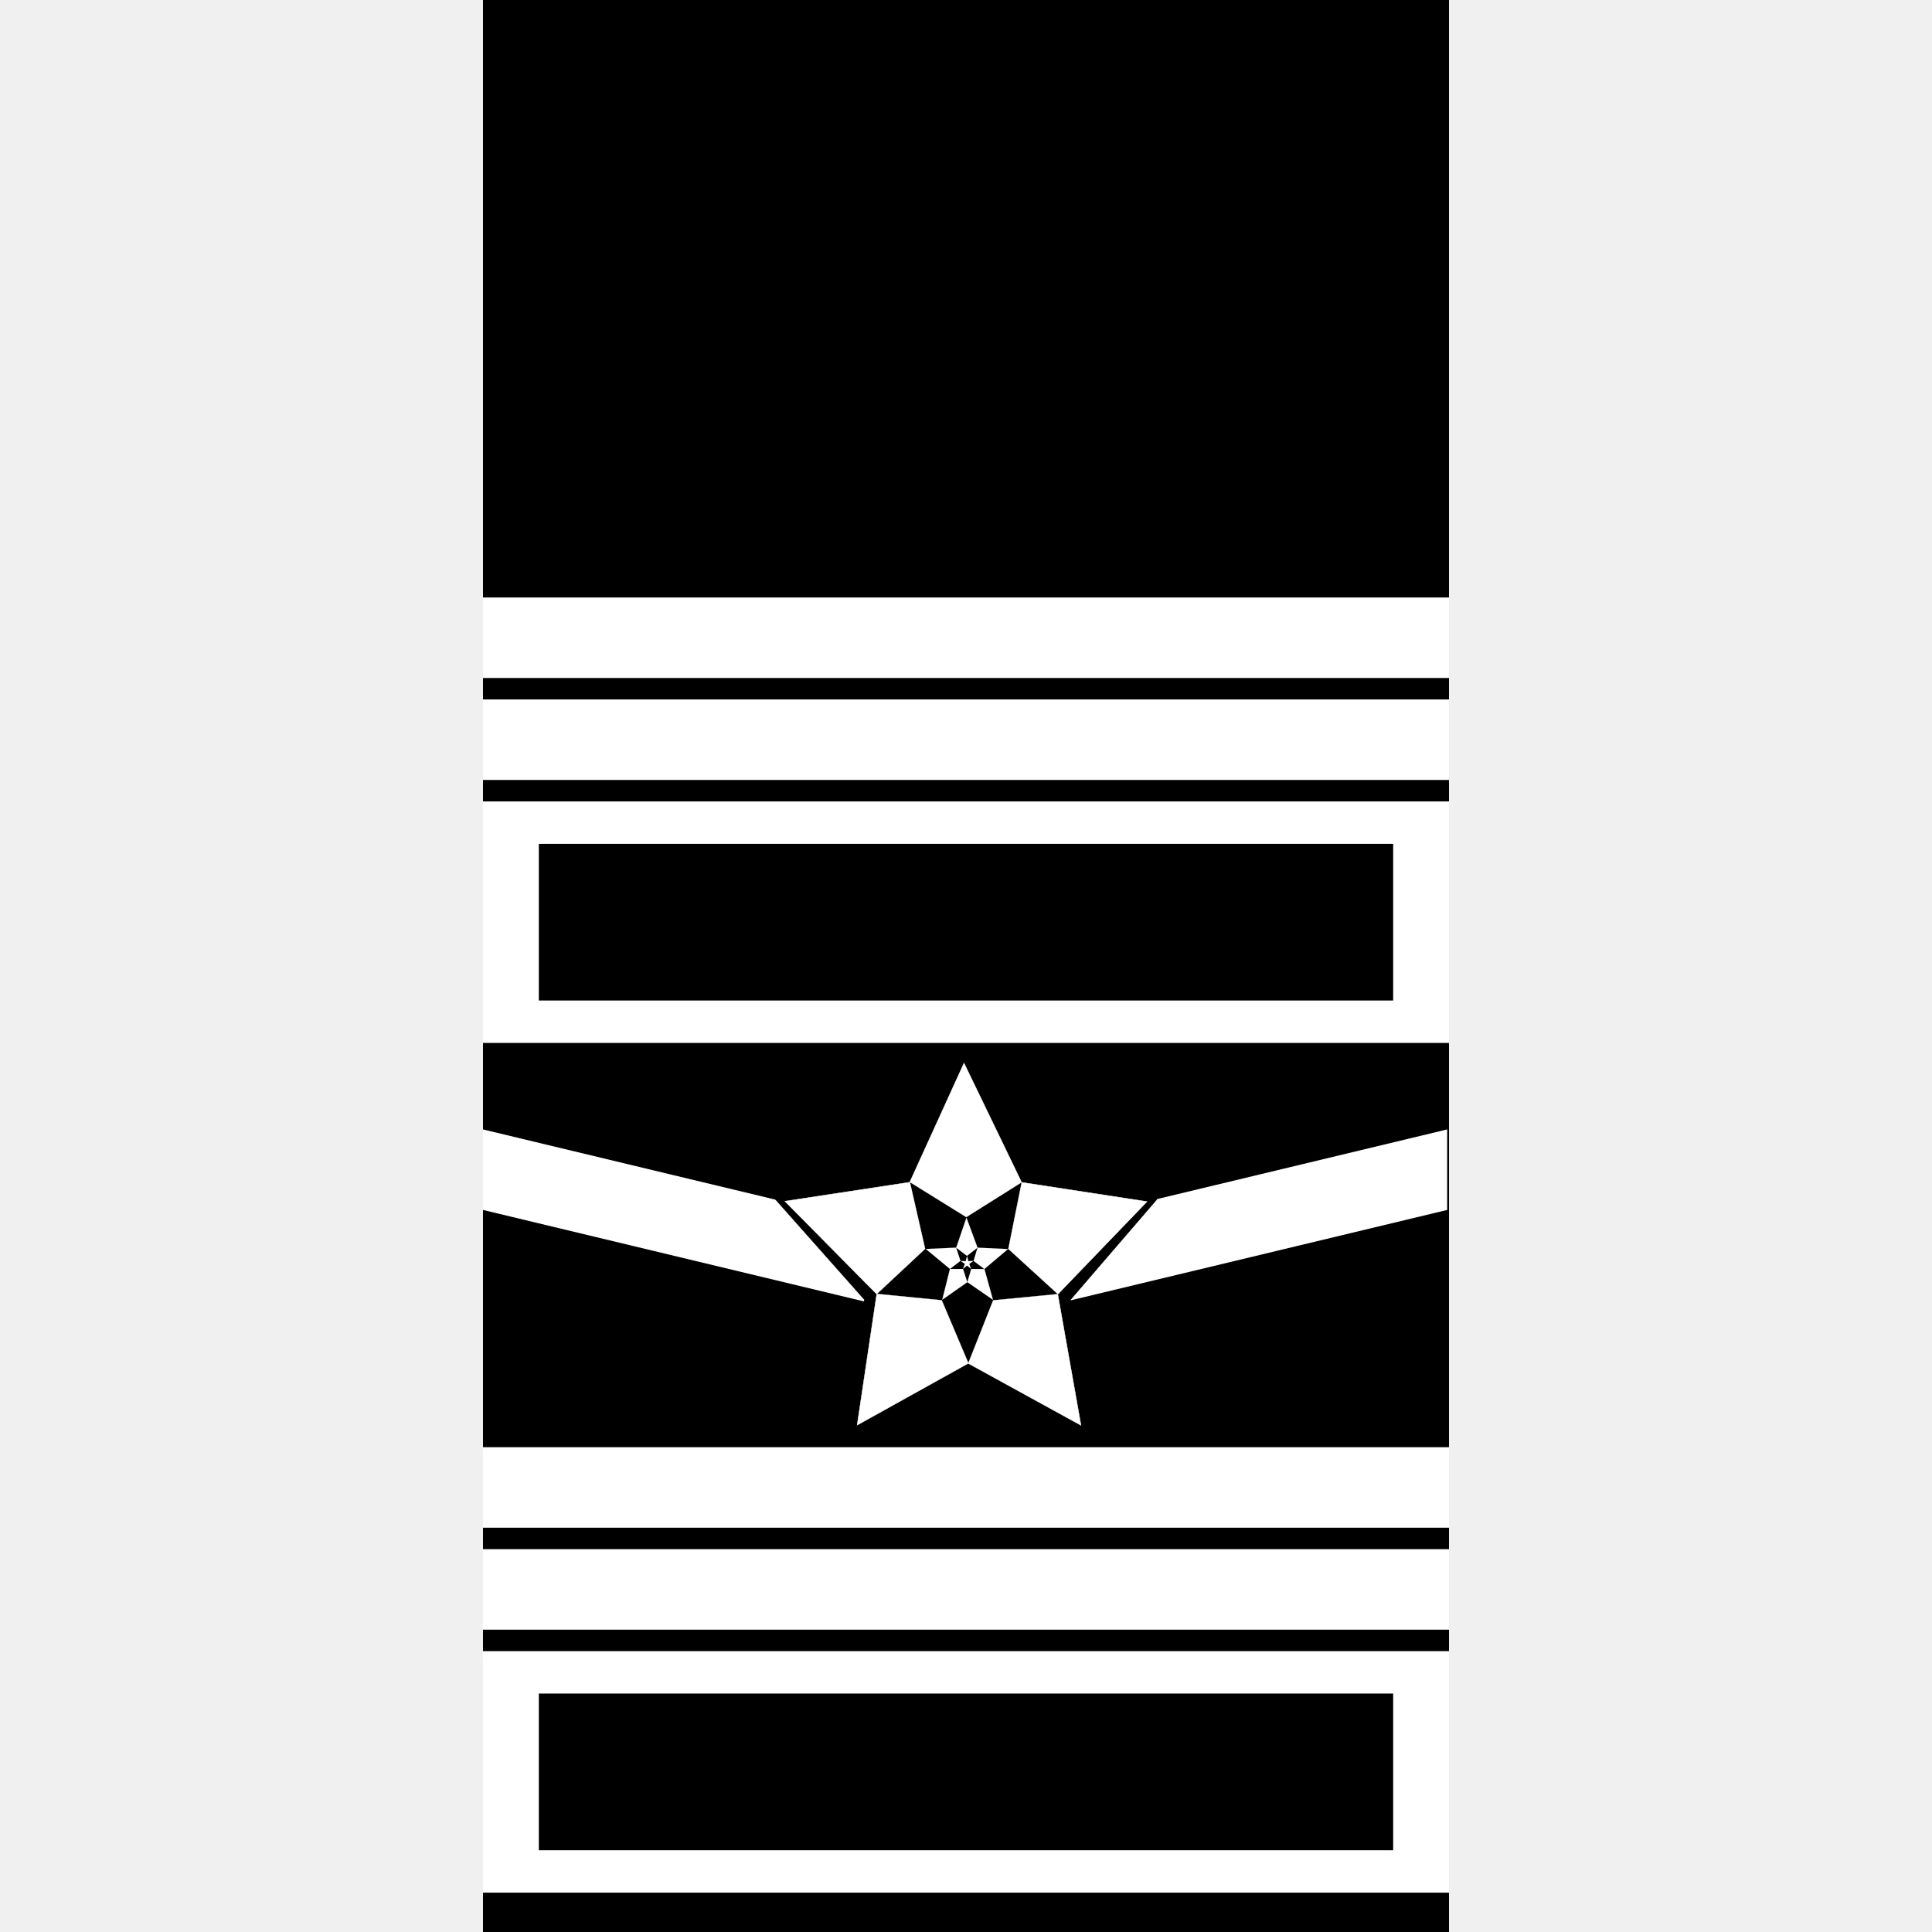
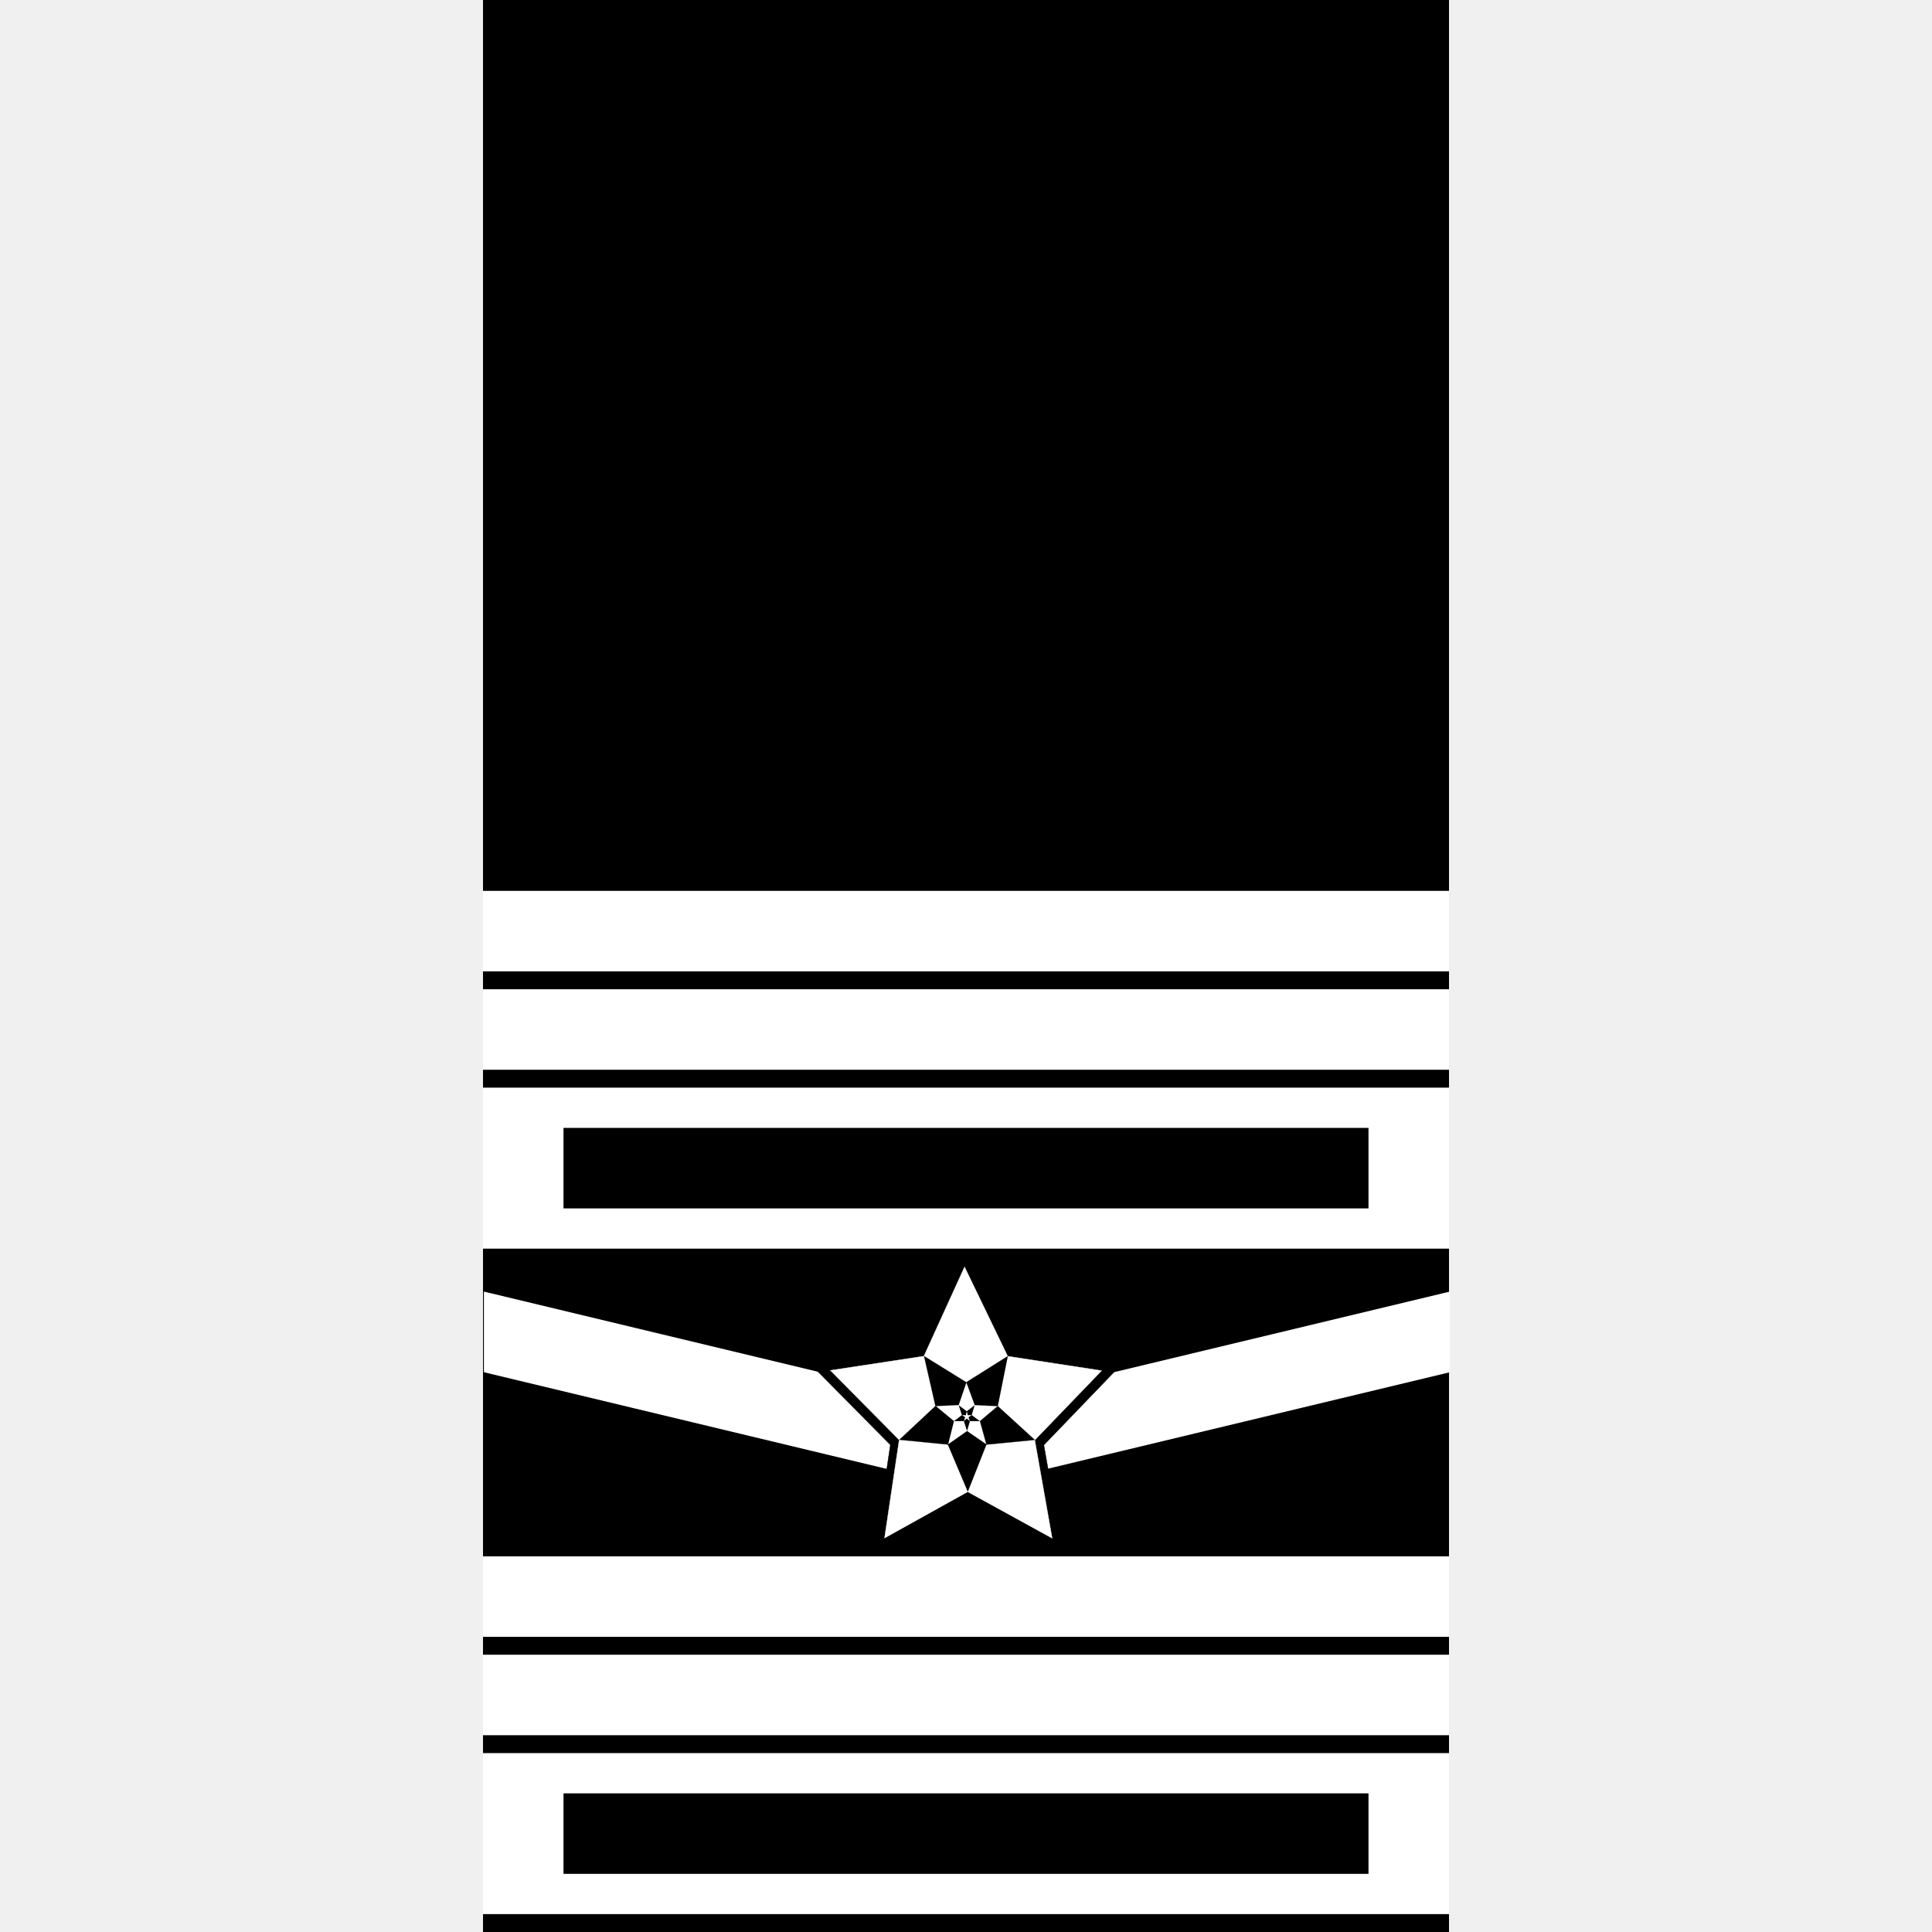
<svg xmlns="http://www.w3.org/2000/svg" width="1080" height="1080" viewBox="0 0 1080 1080" version="1.1" id="svg1" xml:space="preserve">
  <defs id="defs1" />
  <g id="layer1" style="display:inline">
    <rect style="display:inline;fill:#000000;stroke:#000000;stroke-width:1.211" id="rect4" width="538.789" height="1078.789" x="270.605" y="0.605" />
  </g>
  <g id="layer2">
-     <g id="g2" transform="translate(-5.543232e-6,450.5)">
-       <g id="layer2-0">
-         <rect style="fill:#ffffff;stroke:#ffffff;stroke-width:1.57" id="rect1" width="538.43" height="133.43" x="270.785" y="473.285" />
-         <rect style="fill:#000000;stroke:#ffffff;stroke-width:1.207" id="rect1-9" width="478.793" height="88.793" x="300.604" y="495.604" />
+     <g id="g1" transform="translate(-6.7353249e-6,485)">
+       <g id="layer2-5">
+         <rect style="fill:#ffffff;stroke:#ffffff;stroke-width:1.28" id="rect1" width="538.72" height="88.72" x="270.64" y="495.64" />
+         <rect style="fill:#000000;stroke:#000000;stroke-width:0.825" id="rect1-9" width="449.175" height="44.175" x="315.412" y="517.912" />
      </g>
    </g>
-     <g id="g3" transform="translate(0,348.5)">
-       <g id="layer2-9">
-         <rect style="fill:#ffffff;stroke:#ffffff;stroke-width:0.903" id="rect1-3" width="539.097" height="44.097" x="270.451" y="517.951" />
+     <g id="g2" transform="translate(8.4638596e-6,407.5)">
+       <g id="layer2-1">
+         <rect style="fill:#ffffff;stroke:#ffffff;stroke-width:0.903" id="rect1-8" width="539.097" height="44.097" x="270.451" y="517.951" />
      </g>
    </g>
-     <g id="g3-3" transform="translate(8.4638596e-6,291.5)">
-       <g id="layer2-9-4">
-         <rect style="fill:#ffffff;stroke:#ffffff;stroke-width:0.903" id="rect1-3-5" width="539.097" height="44.097" x="270.451" y="517.951" />
+     <g id="g2-5" transform="translate(8.4638596e-6,352.5)">
+       <g id="layer2-1-6">
+         <rect style="fill:#ffffff;stroke:#ffffff;stroke-width:0.903" id="rect1-8-5" width="539.097" height="44.097" x="270.451" y="517.951" />
      </g>
    </g>
-     <g id="g1" transform="rotate(180,539.7455,613.0931)">
-       <g id="layer2-87" transform="rotate(180,539.9955,539.9141)">
-         <rect style="fill:#ffffff;stroke:#ffffff;stroke-width:0.649" id="rect1-4" width="277.014" height="44.36" x="278.511" y="420.383" transform="matrix(0.9723699,0.2334454,0,1,0,0)" />
-         <rect style="fill:#ffffff;stroke:#ffffff;stroke-width:0.649" id="rect1-0" width="277.014" height="44.36" x="-832.168" y="679.666" transform="matrix(-0.9723699,0.2334454,0,1,0,0)" />
+     <g id="g4" transform="matrix(1.001855,0,0,-0.9999932,-0.5022375,1316.996)">
+       <g id="layer2-2" transform="rotate(180,539.9955,539.9141)">
+         <rect style="fill:#ffffff;stroke:#ffffff;stroke-width:0.65" id="rect1-80" width="277.046" height="44.43" x="278.525" y="420.114" transform="matrix(0.9722883,0.233785,0,1,0,0)" />
+         <rect style="fill:#ffffff;stroke:#ffffff;stroke-width:0.65" id="rect1-0" width="277.046" height="44.43" x="-832.238" y="679.794" transform="matrix(-0.9722883,0.233785,0,1,0,0)" />
      </g>
    </g>
-     <g id="g4" transform="matrix(0.1924172,0,0,0.1924172,436.0657,591.5628)">
-       <g id="layer2-6">
-         <g id="layer3">
-           <path style="fill:#000000;stroke:#000000" id="path7-4-0-7-1" d="M 462,612 181.253,495.689 -90.276,632.143 -66.413,329.194 -280.095,113.121 15.4,42.2 154.866,-227.794 313.629,31.323 613.506,80.53 416.132,311.594 Z" transform="matrix(1.240521,0.04880054,-0.0269722,1.303623,335.9148,274.9511)" />
-           <path style="fill:#ffffff;stroke:#ffffff" id="path7-4-0-7" d="M 462,612 180.567,476.897 -90.276,632.143 -48.753,322.735 -280.095,113.121 27,57 154.866,-227.794 303.138,46.929 613.506,80.53 398.048,306.439 Z" transform="matrix(1.176477,0.04628115,-0.02557975,1.236321,346.341,288.5232)" />
-           <path style="fill:#000000;stroke:#ffffff" id="path7-4-0" d="M 462,612 179.882,458.105 -90.276,632.143 -31.093,316.276 -280.095,113.121 38.6,71.8 154.866,-227.794 292.647,62.534 613.506,80.53 379.964,301.284 Z" transform="matrix(-0.5874895,-0.02311206,0.01277357,-0.6173992,640.8387,748.5219)" />
-           <path style="display:inline;fill:#ffffff;stroke:#ffffff" id="path7-4" d="M 462,612 179.196,439.313 -90.276,632.143 -13.432,309.817 -280.095,113.121 50.2,86.6 154.866,-227.794 282.156,78.14 613.506,80.53 361.88,296.129 Z" transform="matrix(0.266682,0.0104919,-0.00579838,0.2802733,498.861,525.4203)" />
-           <path style="display:inline;fill:#000000;stroke:#ffffff" id="path7" d="M 462,612 178.511,420.522 -90.276,632.143 4.228,303.359 -280.095,113.121 61.8,101.4 154.866,-227.794 271.665,93.746 613.506,80.53 343.796,290.974 Z" transform="matrix(-0.1120278,-0.00440564,0.00243579,-0.1176892,561.882,624.5138)" />
-           <path style="display:inline;fill:#ffffff;stroke:#ffffff" id="path8" d="M 814,878 205.745,527.743 -270.786,1043.08 -125.634,356.36 -763.005,62.4 -65.04,-11.76 17.574,-708.774 303.787,-67.887 992.217,-204.706 471.142,265.544 Z" transform="matrix(0.02109662,0.00332821,-0.00316182,0.02217077,540.5059,589.9683)" />
-         </g>
+     <g id="g3" transform="matrix(0.1441217,0,0,0.1441217,462.1767,706.1745)">
+       <g id="layer2-14">
+         <path style="fill:#000000;stroke:#000000" id="path7-4-0-7-4" d="M 462,612 180.567,476.897 -90.276,632.143 -48.753,322.735 -280.095,113.121 27,57 154.866,-227.794 303.138,46.929 613.506,80.53 398.048,306.439 Z" transform="matrix(1.331277,0.05237078,-0.02894552,1.398995,320.8617,255.4344)" />
+         <path style="fill:#ffffff;stroke:#ffffff" id="path7-4-0-7" d="M 462,612 180.567,476.897 -90.276,632.143 -48.753,322.735 -280.095,113.121 27,57 154.866,-227.794 303.138,46.929 613.506,80.53 398.048,306.439 Z" transform="matrix(1.176477,0.04628115,-0.02557975,1.236321,346.341,288.5232)" />
+         <path style="fill:#000000;stroke:#000000" id="path7-4-0" d="M 462,612 179.882,458.105 -90.276,632.143 -31.093,316.276 -280.095,113.121 38.6,71.8 154.866,-227.794 292.647,62.534 613.506,80.53 379.964,301.284 Z" transform="matrix(-0.5874895,-0.02311206,0.01277357,-0.6173992,640.8387,748.5219)" />
+         <path style="display:inline;fill:#ffffff;stroke:#ffffff" id="path7-4" d="M 462,612 179.196,439.313 -90.276,632.143 -13.432,309.817 -280.095,113.121 50.2,86.6 154.866,-227.794 282.156,78.14 613.506,80.53 361.88,296.129 Z" transform="matrix(0.266682,0.0104919,-0.00579838,0.2802733,498.861,525.4203)" />
+         <path style="display:inline;fill:#000000;stroke:#000000" id="path7" d="M 462,612 178.511,420.522 -90.276,632.143 4.228,303.359 -280.095,113.121 61.8,101.4 154.866,-227.794 271.665,93.746 613.506,80.53 343.796,290.974 Z" transform="matrix(-0.1120278,-0.00440564,0.00243579,-0.1176892,561.882,624.5138)" />
+         <path style="display:inline;fill:#ffffff;stroke:#ffffff" id="path8" d="M 814,878 205.745,527.743 -270.786,1043.08 -125.634,356.36 -763.005,62.4 -65.04,-11.76 17.574,-708.774 303.787,-67.887 992.217,-204.706 471.142,265.544 Z" transform="matrix(0.02109662,0.00332821,-0.00316182,0.02217077,540.5059,589.9683)" />
      </g>
    </g>
-     <g id="g2-8" transform="translate(-1.5361404e-6,-24.50001)">
-       <g id="layer2-0-7">
-         <rect style="fill:#ffffff;stroke:#ffffff;stroke-width:1.57" id="rect1-2" width="538.43" height="133.43" x="270.785" y="473.285" />
-         <rect style="fill:#000000;stroke:#ffffff;stroke-width:1.207" id="rect1-9-2" width="478.793" height="88.793" x="300.604" y="495.604" />
+     <g id="g2-2" transform="translate(-6.5361404e-6,113)">
+       <g id="layer2-5-3">
+         <rect style="fill:#ffffff;stroke:#ffffff;stroke-width:1.28" id="rect1-2" width="538.72" height="88.72" x="270.64" y="495.64" />
+         <rect style="fill:#000000;stroke:#000000;stroke-width:0.825" id="rect1-9-7" width="449.175" height="44.175" x="315.412" y="517.912" />
      </g>
    </g>
-     <g id="g3-5" transform="translate(8.4638596e-6,-126.5)">
-       <g id="layer2-9-3">
-         <rect style="fill:#ffffff;stroke:#ffffff;stroke-width:0.903" id="rect1-3-8" width="539.097" height="44.097" x="270.451" y="517.951" />
+     <g id="g3-9" transform="translate(8.4638596e-6,35.49998)">
+       <g id="layer2-1-9">
+         <rect style="fill:#ffffff;stroke:#ffffff;stroke-width:0.903" id="rect1-8-8" width="539.097" height="44.097" x="270.451" y="517.951" />
      </g>
    </g>
-     <g id="g3-3-0" transform="translate(1.846386e-5,-183.5)">
-       <g id="layer2-9-4-4">
-         <rect style="fill:#ffffff;stroke:#ffffff;stroke-width:0.903" id="rect1-3-5-0" width="539.097" height="44.097" x="270.451" y="517.951" />
+     <g id="g2-5-9" transform="translate(8.4638596e-6,-19.50002)">
+       <g id="layer2-1-6-1">
+         <rect style="fill:#ffffff;stroke:#ffffff;stroke-width:0.903" id="rect1-8-5-7" width="539.097" height="44.097" x="270.451" y="517.951" />
      </g>
    </g>
  </g>
</svg>
